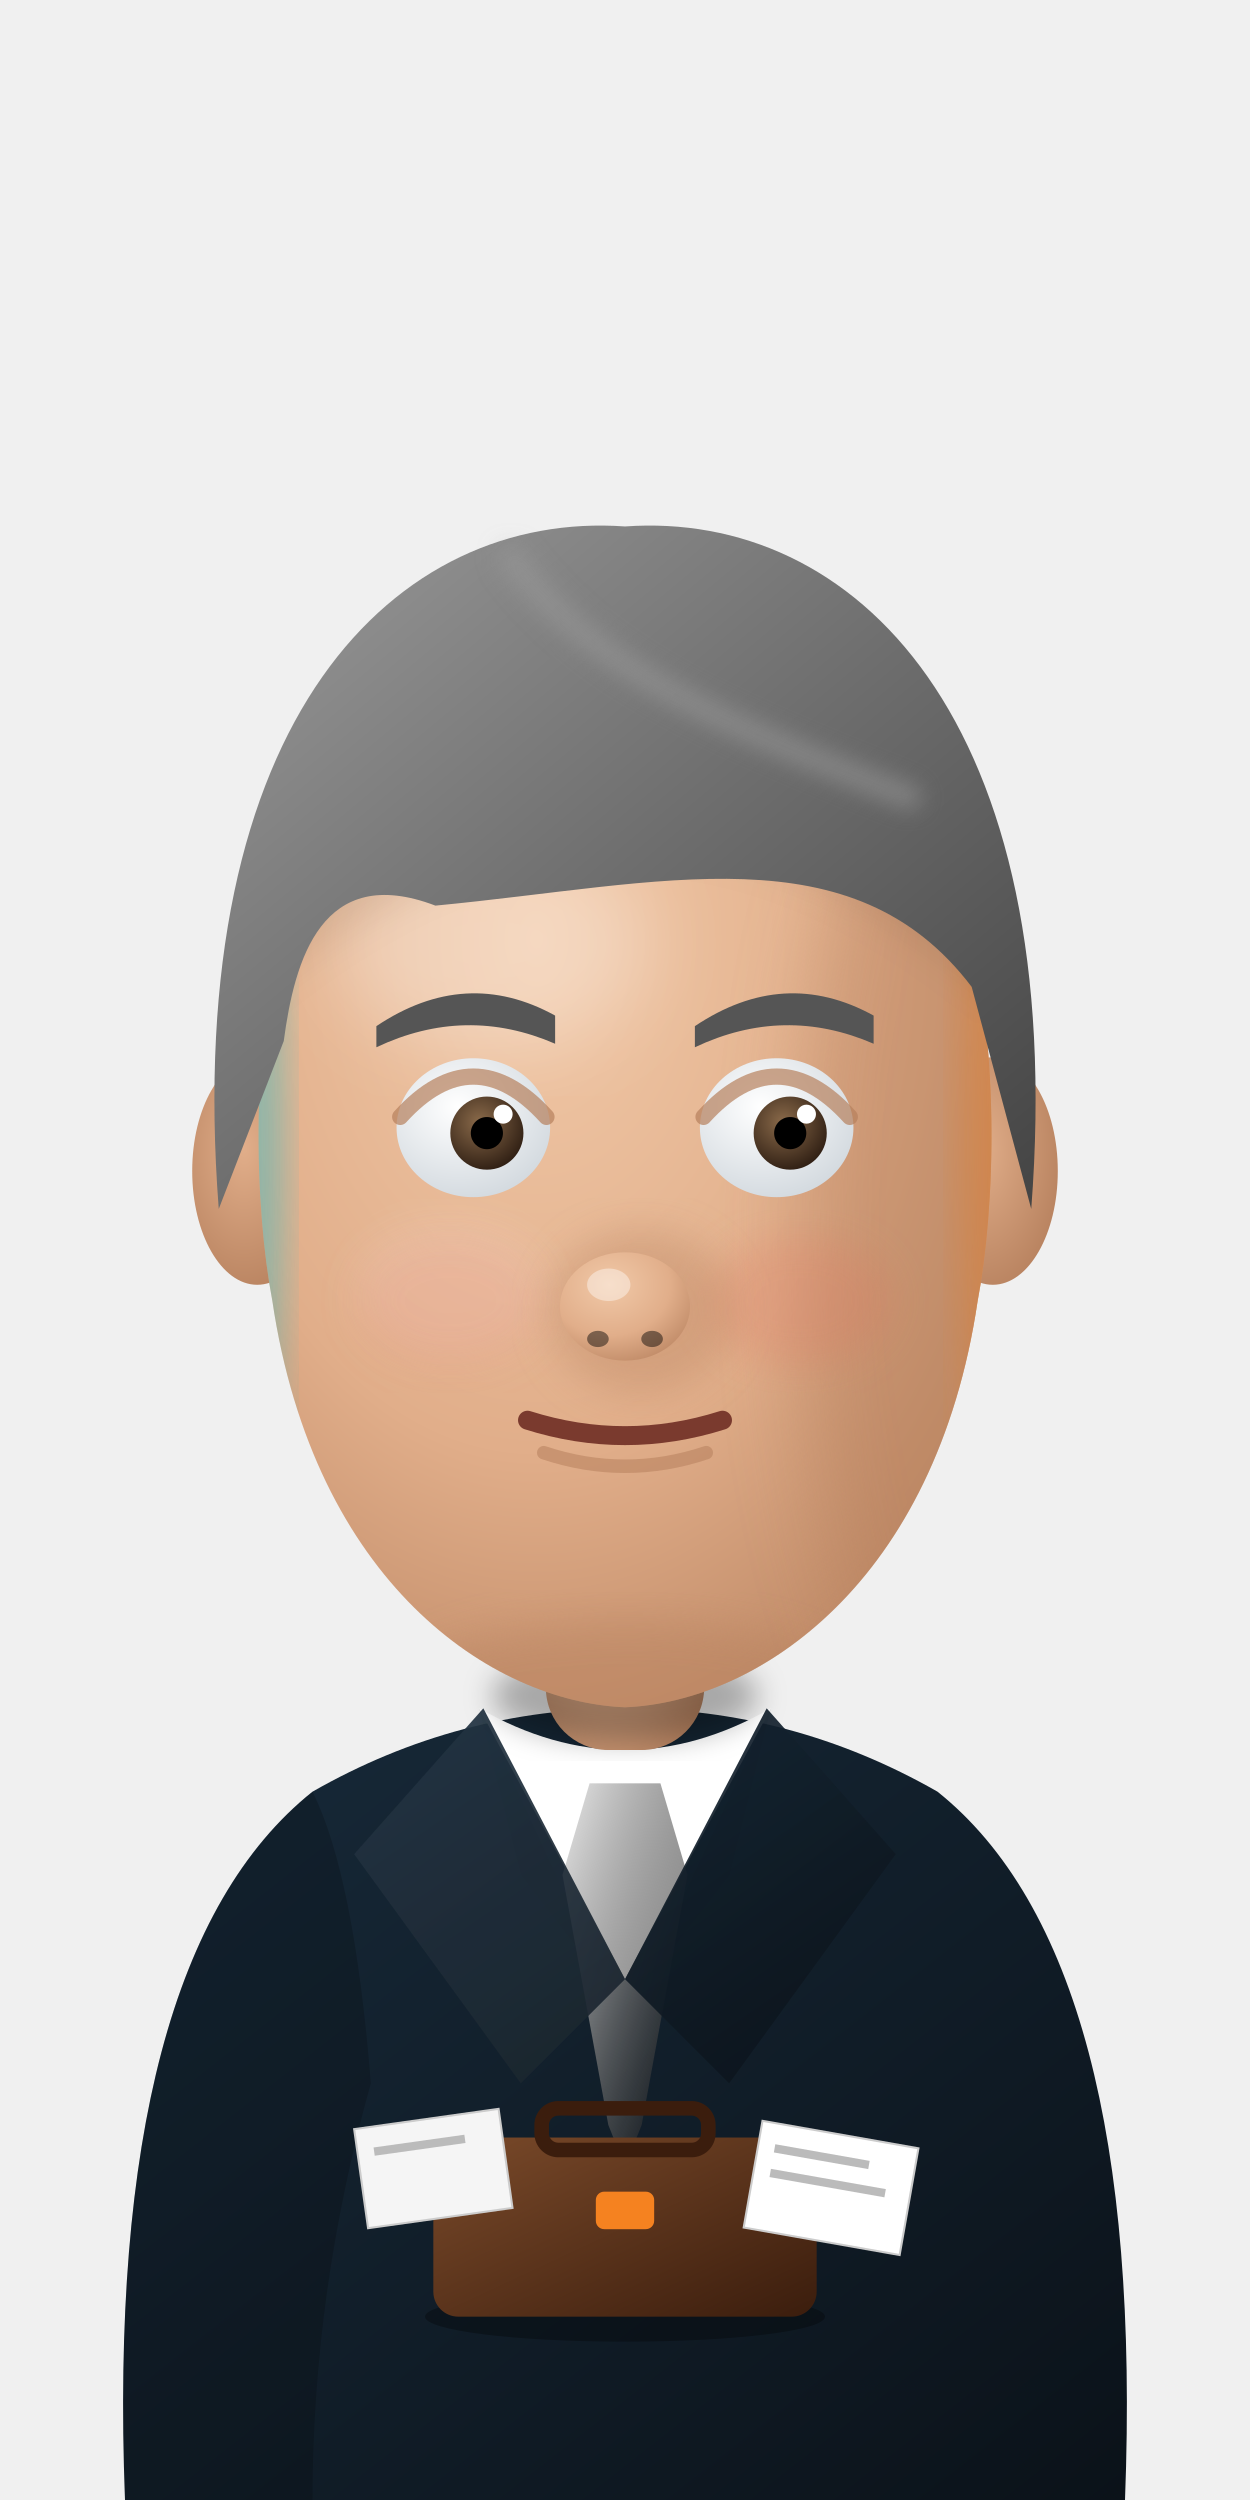
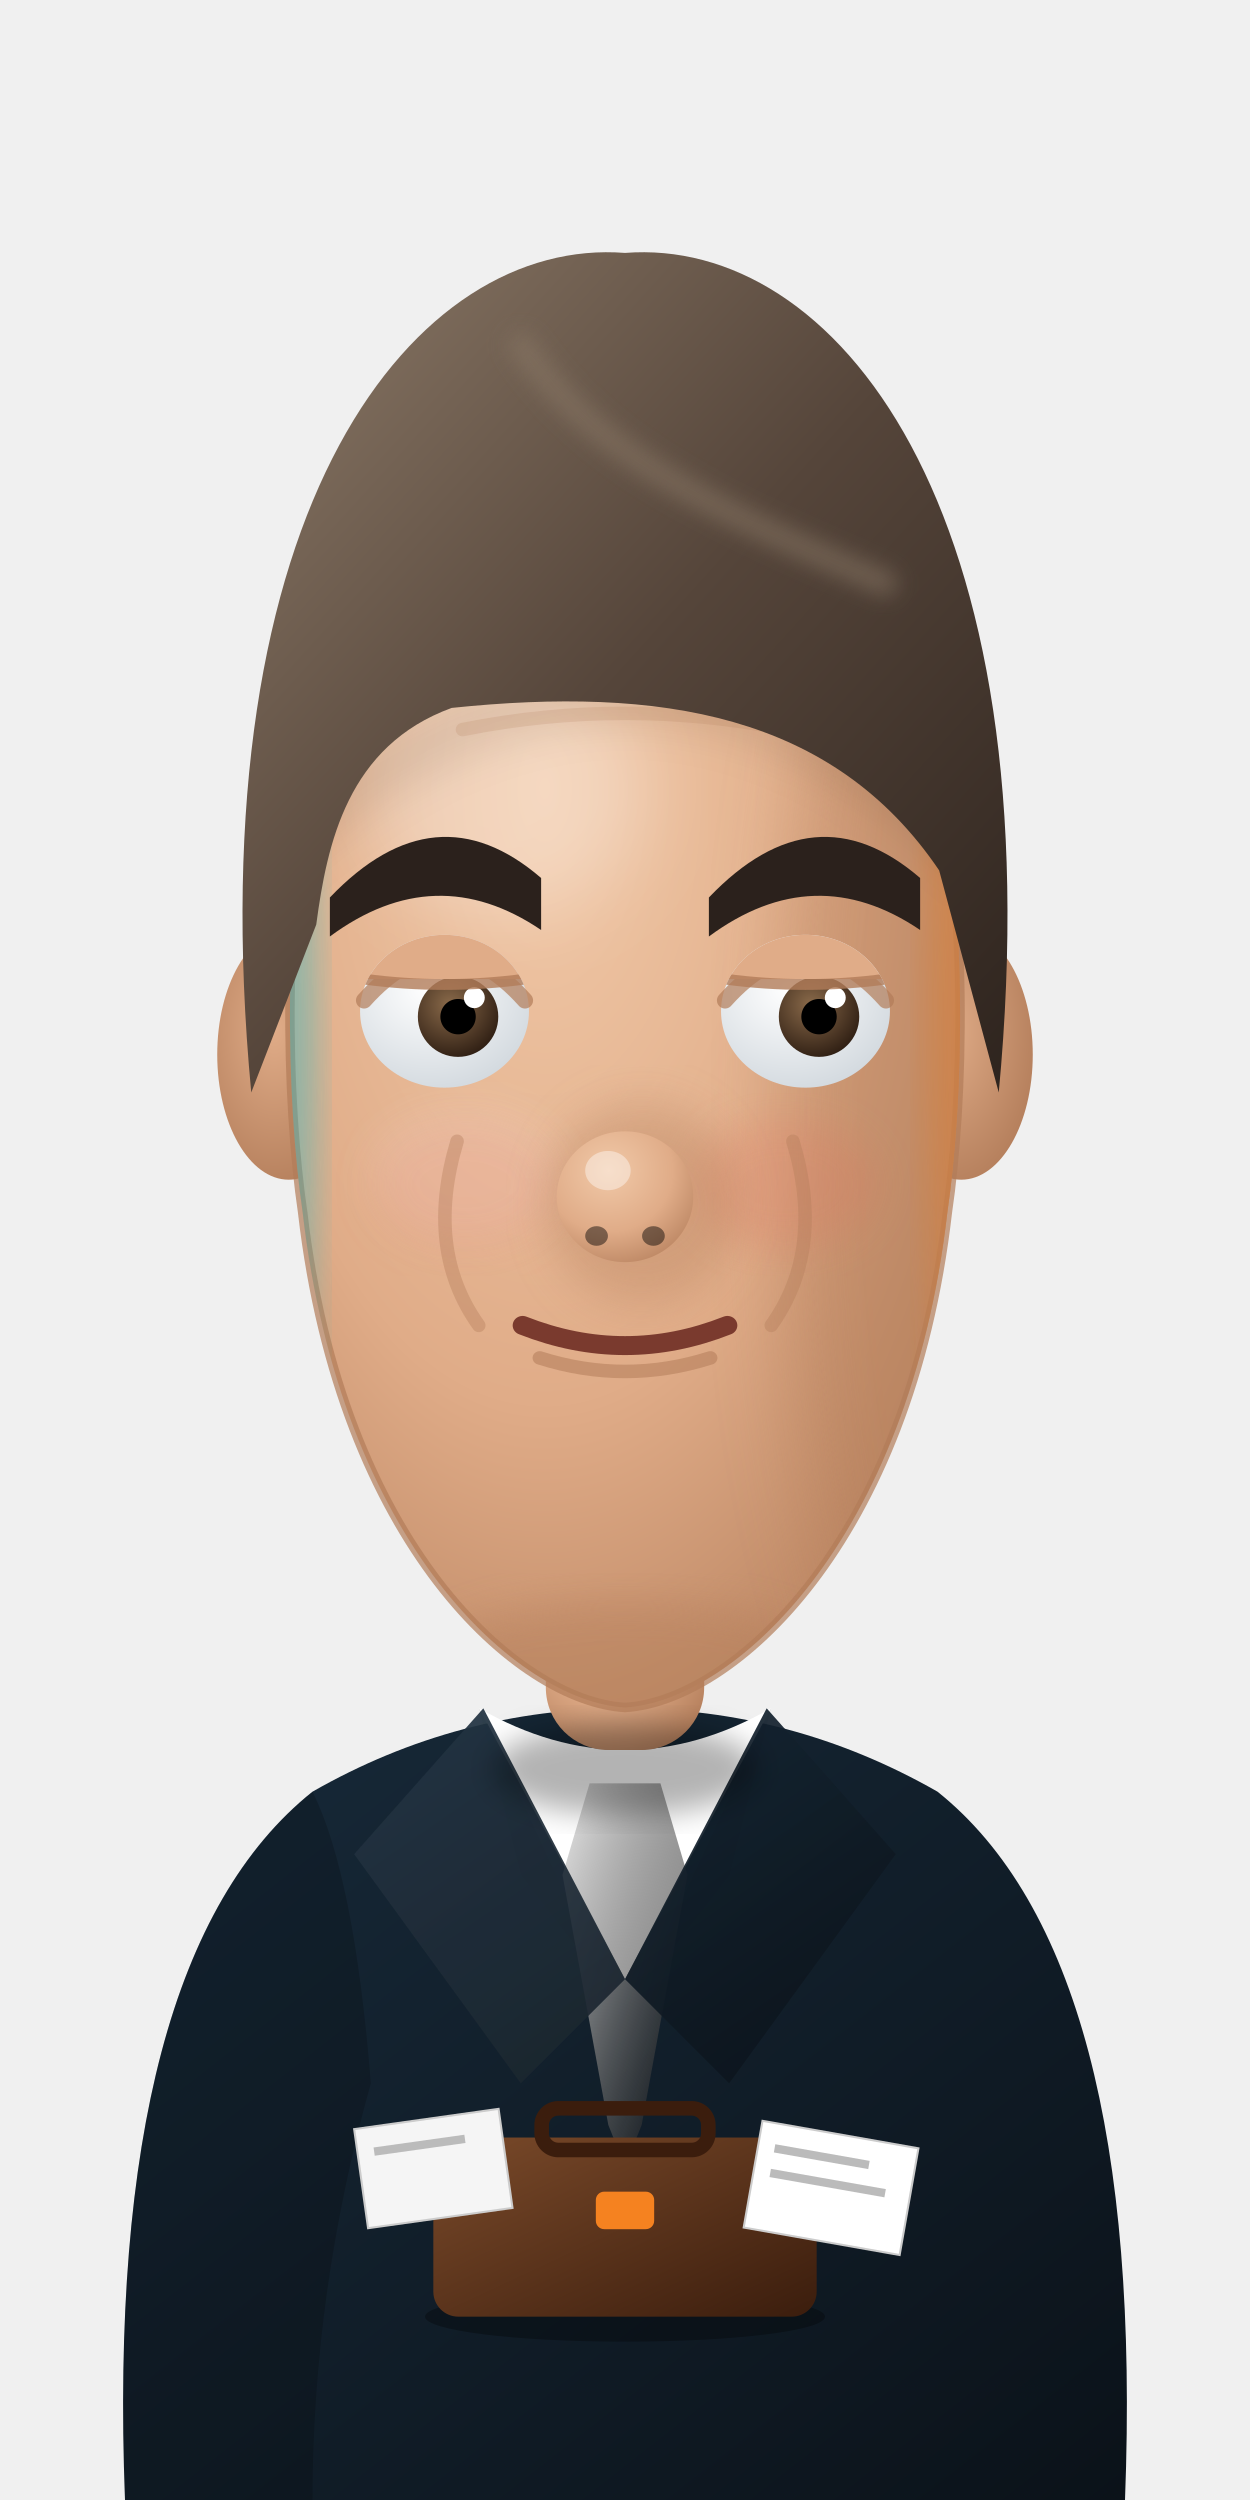
<svg xmlns="http://www.w3.org/2000/svg" width="600" height="1200" viewBox="0 -300 600 1200">
  <defs>
    <radialGradient id="portas_skin" cx="38%" cy="30%" r="85%">
      <stop offset="0" stop-color="#F1C9A8" />
-       <stop offset=".55" stop-color="#E1AE8A" />
-       <stop offset="1" stop-color="#B6805D" />
+       <stop offset=".55" stop-color="#E0AC88" />
+       <stop offset="1" stop-color="#B27C59" />
    </radialGradient>
    <radialGradient id="portas_ear" cx="40%" cy="40%" r="70%">
-       <stop offset="0" stop-color="#E1AE8A" />
-       <stop offset="1" stop-color="#B6805D" />
+       <stop offset="0" stop-color="#E0AC88" />
+       <stop offset="1" stop-color="#B27C59" />
    </radialGradient>
    <linearGradient id="portas_hair" x1="0" y1="0" x2="1" y2="1">
-       <stop offset="0" stop-color="#9A9A9A" />
-       <stop offset=".5" stop-color="#6E6E6E" />
-       <stop offset="1" stop-color="#444" />
+       <stop offset="0" stop-color="#8C7A68" />
+       <stop offset=".5" stop-color="#55453A" />
+       <stop offset="1" stop-color="#2E241E" />
    </linearGradient>
    <linearGradient id="portas_suit" x1="0" y1="0" x2="1" y2="1">
      <stop offset="0" stop-color="#172A3A" />
      <stop offset="1" stop-color="#0b1219" />
    </linearGradient>
    <linearGradient id="portas_tie" x1="0" y1="0" x2="1" y2="1">
      <stop offset="0" stop-color="#E9E9E9" />
      <stop offset="1" stop-color="#000" stop-opacity=".45" />
    </linearGradient>
    <radialGradient id="portas_eye" cx="40%" cy="35%" r="75%">
      <stop offset="0" stop-color="#fff" />
      <stop offset="1" stop-color="#cfd6dc" />
    </radialGradient>
    <radialGradient id="portas_iris" cx="40%" cy="35%" r="70%">
      <stop offset="0" stop-color="#8a6a4a" />
      <stop offset="1" stop-color="#2d1d12" />
    </radialGradient>
    <linearGradient id="portas_pap" x1="0" y1="0" x2="1" y2="1">
      <stop offset="0" stop-color="#fff" />
      <stop offset="1" stop-color="#d6d6d6" />
    </linearGradient>
    <linearGradient id="portas_pen" x1="0" y1="0" x2="0" y2="1">
      <stop offset="0" stop-color="#555" />
      <stop offset=".5" stop-color="#111" />
      <stop offset="1" stop-color="#000" />
    </linearGradient>
    <linearGradient id="portas_pasta" x1="0" y1="0" x2="1" y2="1">
      <stop offset="0" stop-color="#7a4a2a" />
      <stop offset="1" stop-color="#3b1d0d" />
    </linearGradient>
    <linearGradient id="portas_mic" x1="0" y1="0" x2="1" y2="0">
      <stop offset="0" stop-color="#999" />
      <stop offset=".5" stop-color="#eee" />
      <stop offset="1" stop-color="#555" />
    </linearGradient>
    <filter id="portas_bl" x="-20%" y="-20%" width="140%" height="140%">
      <feGaussianBlur stdDeviation="14" />
    </filter>
    <filter id="portas_bl2" x="-20%" y="-20%" width="140%" height="140%">
      <feGaussianBlur stdDeviation="7" />
    </filter>
    <filter id="portas_bl3" x="-20%" y="-50%" width="140%" height="200%">
      <feGaussianBlur stdDeviation="4" />
    </filter>
    <clipPath id="portas_hc">
-       <path d="M300 100 C442.8 100 442.8 290 430.2 356 C414.8 460 349.28 504 300 506 C250.72 504 185.2 460 169.8 356 C157.2 290 157.2 100 300 100Z" />
+       <path d="M300 64 C430.56 64 430.56 288.2 419.04 366.08 C404.96 488.8 339.424 546.72 300 549.08 C260.576 546.72 195.04 488.8 180.96 366.08 C169.44 288.2 169.44 64 300 64Z" />
    </clipPath>
  </defs>
  <ellipse cx="300" cy="884" rx="230" ry="16" fill="#000" opacity=".25" />
  <path d="M60 900 Q50 640 150 560 Q220 520 300 520 Q380 520 450 560 Q550 640 540 900Z" fill="url(#portas_suit)" />
  <path d="M60 900 Q50 640 150 560 Q170 600 178 700 Q150 800 150 900Z" fill="#000" opacity=".18" />
  <path d="M230 520 L300 650 L370 520 Q300 560 230 520Z" fill="#FFFFFF" />
  <path d="M230 520 L292 654 L250 600Z M370 520 L308 654 L350 600Z" fill="#000" opacity=".12" />
  <path d="M283 556 H317 L330 600 L308 720 L300 740 L292 720 L270 600Z" fill="url(#portas_tie)" />
  <path d="M232 520 L170 590 L250 700 L300 650Z M368 520 L430 590 L350 700 L300 650Z" fill="url(#portas_suit)" opacity=".92" />
  <path d="M232 520 L170 590 L250 700 L300 650Z" fill="#fff" opacity=".05" />
  <rect x="262" y="420" width="76" height="120" rx="30" fill="url(#portas_skin)" />
-   <ellipse cx="300" cy="514" rx="64" ry="22" fill="#000" opacity=".3" filter="url(#portas_bl2)" />
-   <g transform="translate(300 500) scale(1.3) translate(-300 -491)">
-     <ellipse cx="164.2" cy="308" rx="24" ry="42" fill="url(#portas_ear)" />
-     <ellipse cx="435.8" cy="308" rx="24" ry="42" fill="url(#portas_ear)" />
-     <path d="M300 100 C442.8 100 442.8 290 430.2 356 C414.8 460 349.28 504 300 506 C250.72 504 185.2 460 169.8 356 C157.2 290 157.2 100 300 100Z" fill="url(#portas_skin)" />
+   <ellipse cx="300" cy="549.28" rx="64" ry="22" fill="#000" opacity=".3" filter="url(#portas_bl2)" />
+   <g transform="translate(300 500) scale(1.3) translate(-300 -534)">
+     <ellipse cx="175.84" cy="308" rx="26.4" ry="46.2" fill="url(#portas_ear)" />
+     <ellipse cx="424.16" cy="308" rx="26.4" ry="46.2" fill="url(#portas_ear)" />
+     <path d="M300 64 C430.56 64 430.56 288.2 419.04 366.08 C404.96 488.8 339.424 546.72 300 549.08 C260.576 546.72 195.04 488.8 180.96 366.08 C169.44 288.2 169.44 64 300 64Z" fill="url(#portas_skin)" stroke="#B27C59" stroke-width="3.5" stroke-opacity=".7" />
    <g clip-path="url(#portas_hc)">
-       <ellipse cx="440" cy="300" rx="16" ry="160" fill="#F58220" opacity=".6" filter="url(#portas_bl2)" />
-       <ellipse cx="160" cy="300" rx="14" ry="140" fill="#22BBCB" opacity=".45" filter="url(#portas_bl2)" />
-       <ellipse cx="433" cy="330" rx="70" ry="200" fill="#B6805D" opacity=".45" filter="url(#portas_bl)" />
-       <ellipse cx="251" cy="224" rx="58.8" ry="40" fill="#fff" opacity=".28" filter="url(#portas_bl)" />
-       <ellipse cx="235.6" cy="352" rx="34" ry="24" fill="#fff" opacity=".18" filter="url(#portas_bl2)" />
-       <ellipse cx="364.4" cy="356" rx="34" ry="24" fill="#E0735F" opacity=".22" filter="url(#portas_bl2)" />
-       <ellipse cx="235.6" cy="356" rx="34" ry="24" fill="#E0735F" opacity=".18" filter="url(#portas_bl2)" />
-       <ellipse cx="300" cy="500" rx="84" ry="26" fill="#B6805D" opacity=".4" filter="url(#portas_bl2)" />
-       <path d="M150 240 Q300 110 450 240" fill="none" stroke="#000" stroke-width="22" opacity=".08" filter="url(#portas_bl2)" />
+       <ellipse cx="428" cy="300" rx="16" ry="188.8" fill="#F58220" opacity=".6" filter="url(#portas_bl2)" />
+       <ellipse cx="172" cy="300" rx="14" ry="165.2" fill="#22BBCB" opacity=".45" filter="url(#portas_bl2)" />
+       <ellipse cx="421.6" cy="330" rx="64" ry="236" fill="#B27C59" opacity=".45" filter="url(#portas_bl)" />
+       <ellipse cx="255.2" cy="210.32" rx="53.76" ry="47.2" fill="#fff" opacity=".28" filter="url(#portas_bl)" />
+       <ellipse cx="241.12" cy="352" rx="34" ry="24" fill="#fff" opacity=".18" filter="url(#portas_bl2)" />
+       <ellipse cx="358.88" cy="356" rx="34" ry="24" fill="#E0735F" opacity=".22" filter="url(#portas_bl2)" />
+       <ellipse cx="241.12" cy="356" rx="34" ry="24" fill="#E0735F" opacity=".18" filter="url(#portas_bl2)" />
+       <ellipse cx="300" cy="536" rx="76.8" ry="26" fill="#B27C59" opacity=".4" filter="url(#portas_bl2)" />
+       <path d="M162 240 Q300 110 438 240" fill="none" stroke="#000" stroke-width="22" opacity=".08" filter="url(#portas_bl2)" />
+     </g>
+     <g fill="none" stroke="#B27C59" stroke-width="5" stroke-linecap="round" opacity=".38">
+       <path d="M238 340 Q226 380 246 408" />
+       <path d="M362 340 Q374 380 354 408" />
+       <path d="M240 188 Q300 176 360 188" opacity=".5" />
    </g>
    <g id="olhos">
-       <ellipse cx="244" cy="292" rx="28.35" ry="25.65" fill="url(#portas_eye)" />
-       <ellipse cx="356" cy="292" rx="28.35" ry="25.65" fill="url(#portas_eye)" />
-       <circle cx="249" cy="294" r="13.5" fill="url(#portas_iris)" />
-       <circle cx="361" cy="294" r="13.5" fill="url(#portas_iris)" />
-       <circle cx="249" cy="294" r="5.94" fill="#000" />
-       <circle cx="361" cy="294" r="5.94" fill="#000" />
-       <circle cx="255" cy="287" r="3.51" fill="#fff" />
-       <circle cx="367" cy="287" r="3.51" fill="#fff" />
-       <path d="M217 288 Q244 258.25 271 288" fill="none" stroke="#B6805D" stroke-width="6" stroke-linecap="round" opacity=".7" />
-       <path d="M329 288 Q356 258.25 383 288" fill="none" stroke="#B6805D" stroke-width="6" stroke-linecap="round" opacity=".7" />
+       <ellipse cx="233.36" cy="292" rx="31.185" ry="28.215" fill="url(#portas_eye)" />
+       <ellipse cx="366.64" cy="292" rx="31.185" ry="28.215" fill="url(#portas_eye)" />
+       <circle cx="238.36" cy="294" r="14.85" fill="url(#portas_iris)" />
+       <circle cx="371.64" cy="294" r="14.85" fill="url(#portas_iris)" />
+       <circle cx="238.36" cy="294" r="6.534" fill="#000" />
+       <circle cx="371.64" cy="294" r="6.534" fill="#000" />
+       <circle cx="244.36" cy="287" r="3.861" fill="#fff" />
+       <circle cx="377.64" cy="287" r="3.861" fill="#fff" />
+       <path d="M203.66 288 Q233.36 254.875 263.06 288" fill="none" stroke="#B27C59" stroke-width="6" stroke-linecap="round" opacity=".7" />
+       <path d="M336.94 288 Q366.64 254.875 396.34 288" fill="none" stroke="#B27C59" stroke-width="6" stroke-linecap="round" opacity=".7" />
+     </g>
+     <g>
+       <clipPath id="portas_lc-1">
+         <ellipse cx="233.36" cy="292" rx="31.185" ry="28.215" />
+       </clipPath>
+       <rect clip-path="url(#portas_lc-1)" x="200.69" y="262.3" width="65.34" height="17.82" fill="#E0AC88" />
+       <path d="M203.66 280.12 Q233.36 284.12 263.06 280.12" fill="none" stroke="#B27C59" stroke-width="4" opacity=".8" clip-path="url(#portas_lc-1)" />
+     </g>
+     <g>
+       <clipPath id="portas_lc1">
+         <ellipse cx="366.64" cy="292" rx="31.185" ry="28.215" />
+       </clipPath>
+       <rect clip-path="url(#portas_lc1)" x="333.97" y="262.3" width="65.34" height="17.82" fill="#E0AC88" />
+       <path d="M336.94 280.12 Q366.64 284.12 396.34 280.12" fill="none" stroke="#B27C59" stroke-width="4" opacity=".8" clip-path="url(#portas_lc1)" />
    </g>
    <g id="sobrancelhas">
-       <g transform="translate(241.2 248) rotate(0)">
-         <path d="M-33 6.5 Q0 -15.6 33 2.6 L33 13 Q0 -1.3 -33 14.3Z" fill="#555" />
+       <g transform="translate(230.028 238) rotate(0)">
+         <path d="M-39 12 Q0 -28.8 39 4.8 L39 24 Q0 -2.4 -39 26.4Z" fill="#2B211C" />
      </g>
-       <g transform="translate(358.8 248) rotate(0)">
-         <path d="M-33 6.5 Q0 -15.6 33 2.6 L33 13 Q0 -1.3 -33 14.3Z" fill="#555" />
+       <g transform="translate(369.972 238) rotate(0)">
+         <path d="M-39 12 Q0 -28.8 39 4.8 L39 24 Q0 -2.4 -39 26.4Z" fill="#2B211C" />
      </g>
    </g>
-     <g id="nariz" transform="translate(300 346) scale(1 1)">
-       <ellipse cx="6" cy="14" rx="34" ry="30" fill="#B6805D" opacity=".35" filter="url(#portas_bl2)" />
+     <g id="nariz" transform="translate(300 346) scale(1.05 1.2075)">
+       <ellipse cx="6" cy="14" rx="34" ry="30" fill="#B27C59" opacity=".35" filter="url(#portas_bl2)" />
      <ellipse cx="0" cy="12" rx="24" ry="20" fill="url(#portas_skin)" />
      <ellipse cx="-6" cy="4" rx="8" ry="6" fill="#fff" opacity=".4" />
      <ellipse cx="-10" cy="24" rx="4" ry="3" fill="#000" opacity=".45" />
      <ellipse cx="10" cy="24" rx="4" ry="3" fill="#000" opacity=".45" />
    </g>
-     <g id="boca" transform="translate(300 400) scale(1 1) translate(-300 -400)">
-       <path d="M264 400 Q300 411.4 336 400" fill="none" stroke="#7a3a2e" stroke-width="7" stroke-linecap="round" />
-       <path d="M270 412 Q300 422 330 412" fill="none" stroke="#B6805D" stroke-width="5" stroke-linecap="round" opacity=".55" />
+     <g id="boca" transform="translate(300 408) scale(1.05 1) translate(-300 -400)">
+       <path d="M264 400 Q300 414.9 336 400" fill="none" stroke="#7a3a2e" stroke-width="7" stroke-linecap="round" />
+       <path d="M270 412 Q300 422 330 412" fill="none" stroke="#B27C59" stroke-width="5" stroke-linecap="round" opacity=".55" />
    </g>
    <g id="cabelo">
-       <path d="M150 322 C136 140 216 64 300 70 C384 64 464 140 450 322 L428 240 C384 182 314 202 230 210 C188 194 178 230 174 260Z" fill="url(#portas_hair)" />
-       <path d="M258 82 C286 120 328 140 405 170" fill="none" stroke="#9A9A9A" stroke-width="9" stroke-linecap="round" opacity=".55" filter="url(#portas_bl3)" />
+       <path d="M162 322 C141.4 104 223.2 6 300 12 C376.8 6 458.6 104 438 322 L416 240 C376.8 182 312.8 172 236 180 C197.6 194 190 230 186 260Z" fill="url(#portas_hair)" />
+       <path d="M261.6 46 C287.2 84 325.6 104 396 134" fill="none" stroke="#8C7A68" stroke-width="9" stroke-linecap="round" opacity=".55" filter="url(#portas_bl3)" />
    </g>
  </g>
  <g transform="translate(300 700)">
    <g>
      <ellipse cx="0" cy="112" rx="96" ry="12" fill="rgba(0,0,0,.3)" />
      <rect x="-92" y="26" width="184" height="86" rx="12" fill="url(#portas_pasta)" />
      <rect x="-40" y="12" width="80" height="20" rx="8" fill="none" stroke="#3b1d0d" stroke-width="7" />
      <rect x="-14" y="52" width="28" height="18" rx="4" fill="#F58220" />
      <g transform="translate(66 18) rotate(10)">
        <rect width="76" height="52" fill="#fff" stroke="#ccc" />
        <rect x="8" y="10" width="46" height="4" fill="#bbb" />
        <rect x="8" y="22" width="56" height="4" fill="#bbb" />
      </g>
      <g transform="translate(-130 22) rotate(-8)">
        <rect width="70" height="48" fill="#f5f5f5" stroke="#ccc" />
        <rect x="8" y="10" width="44" height="4" fill="#bbb" />
      </g>
    </g>
  </g>
</svg>
